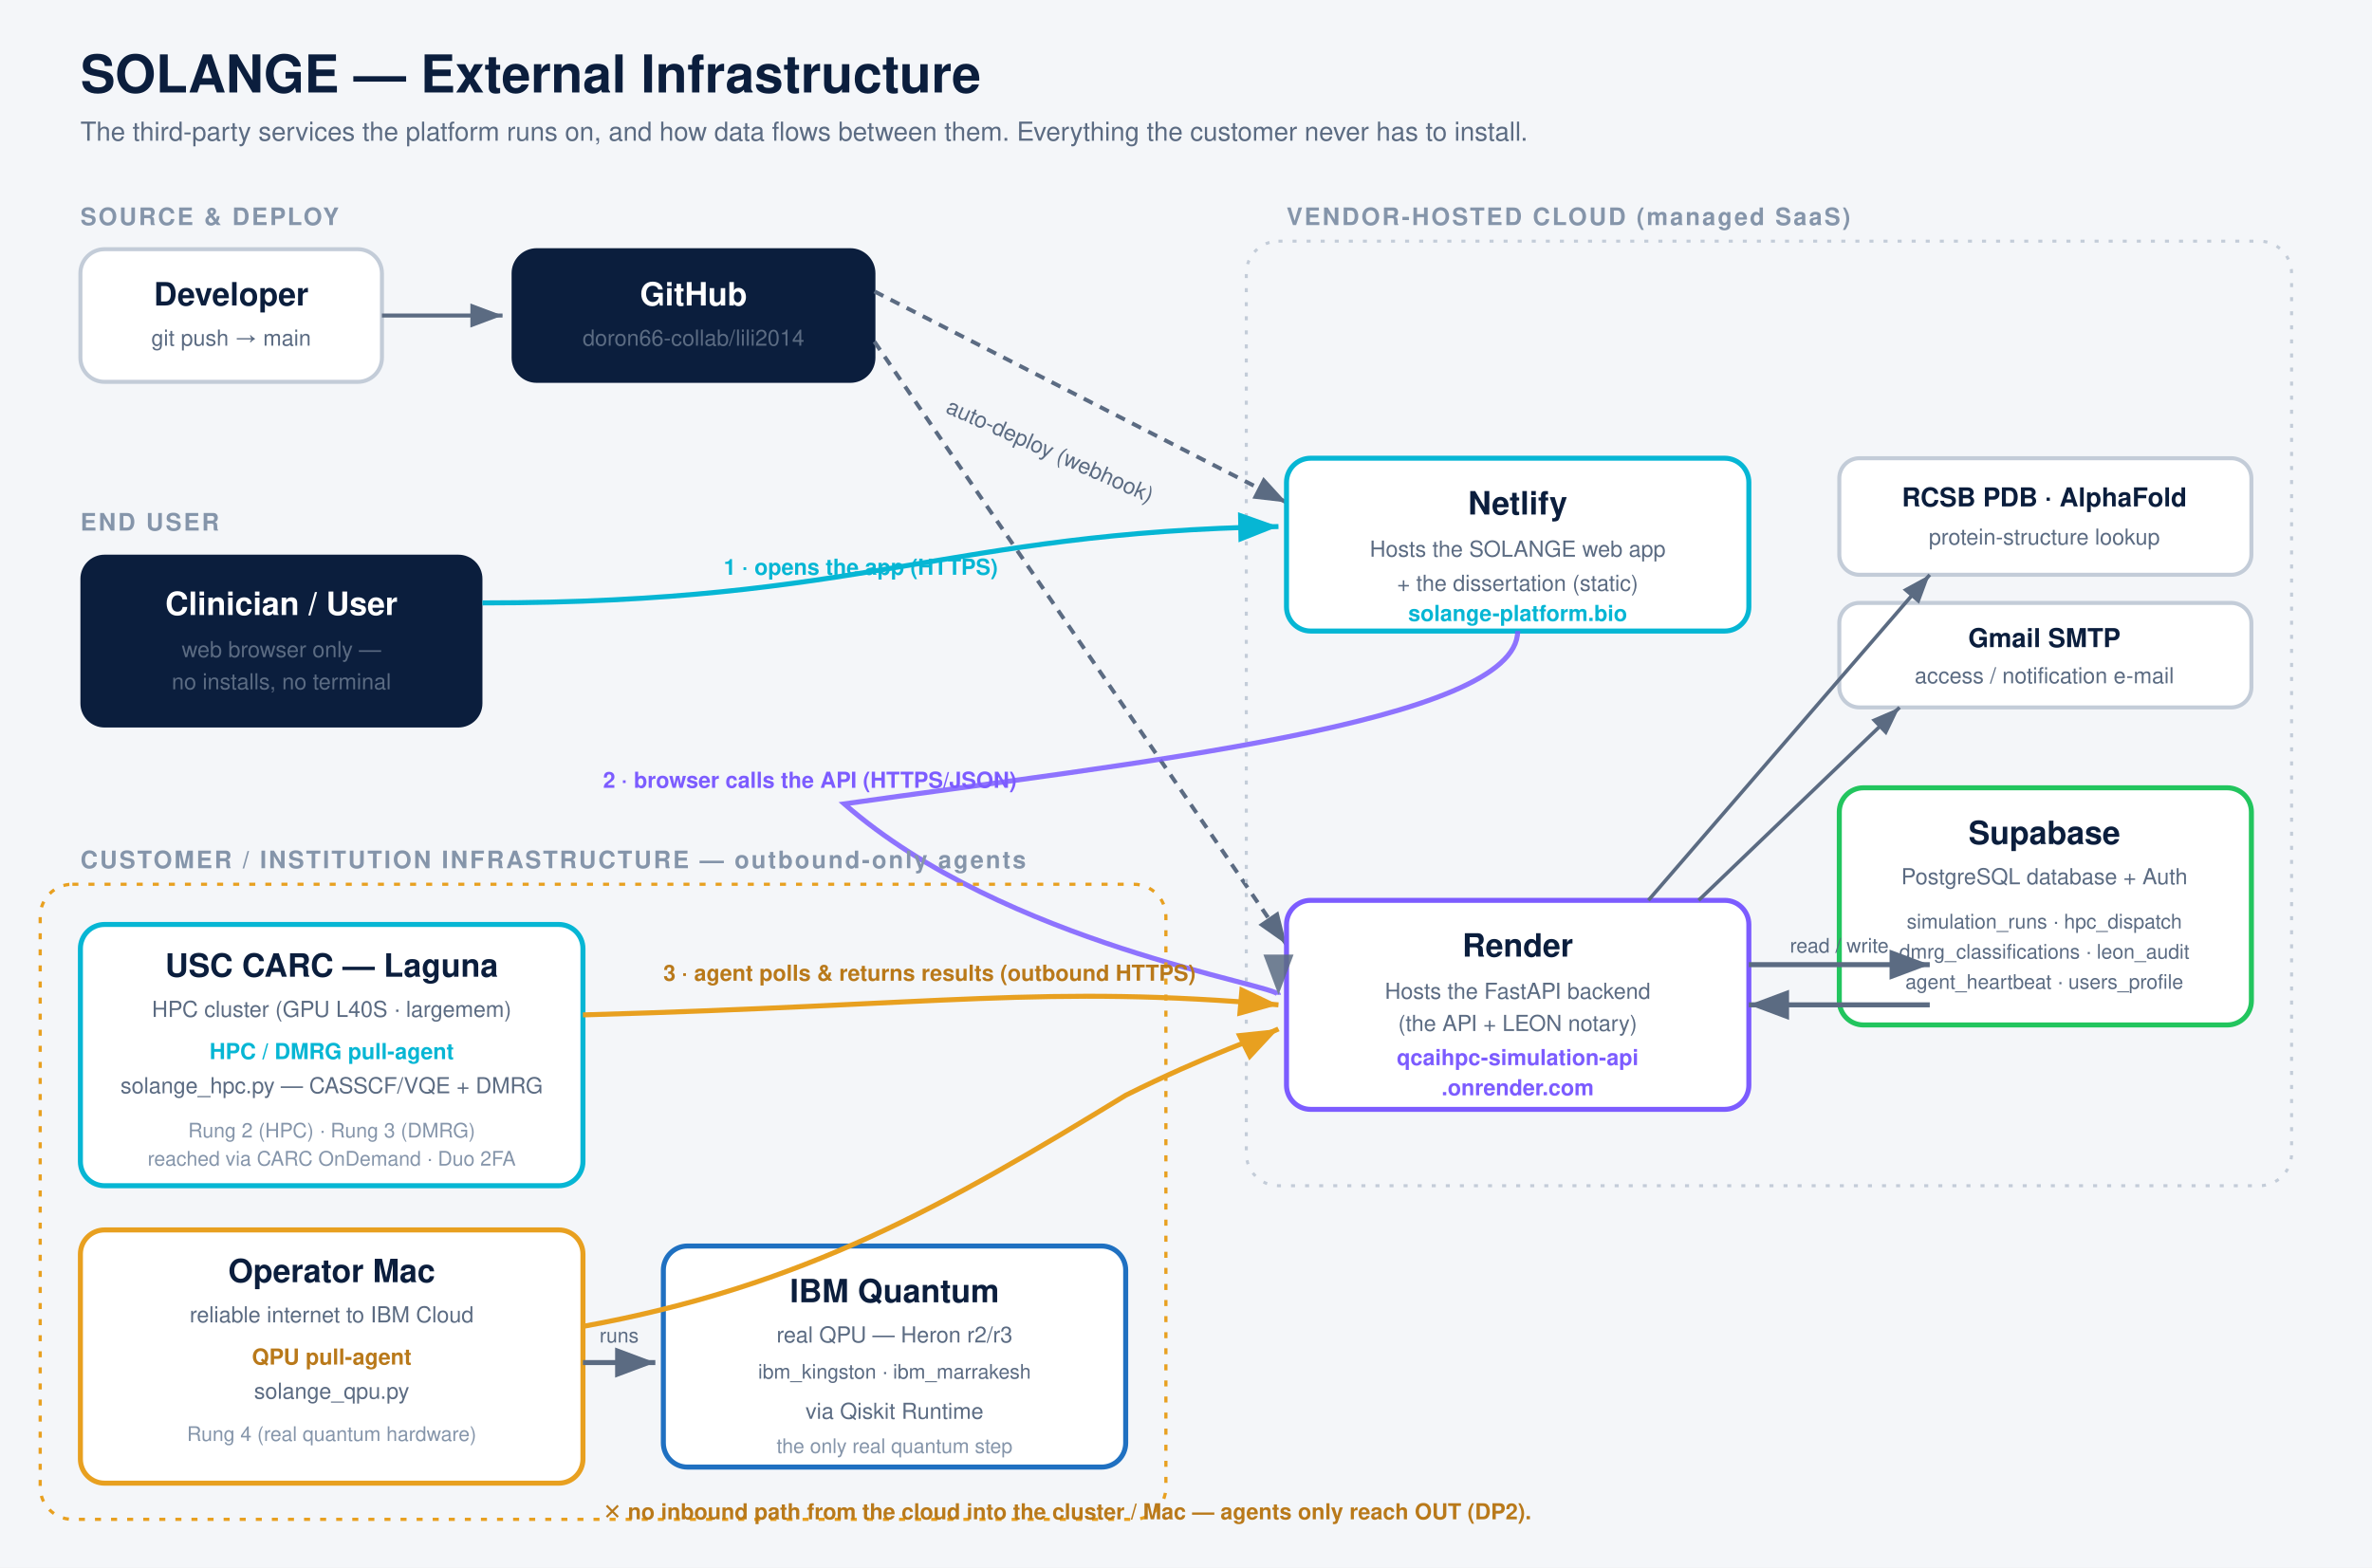
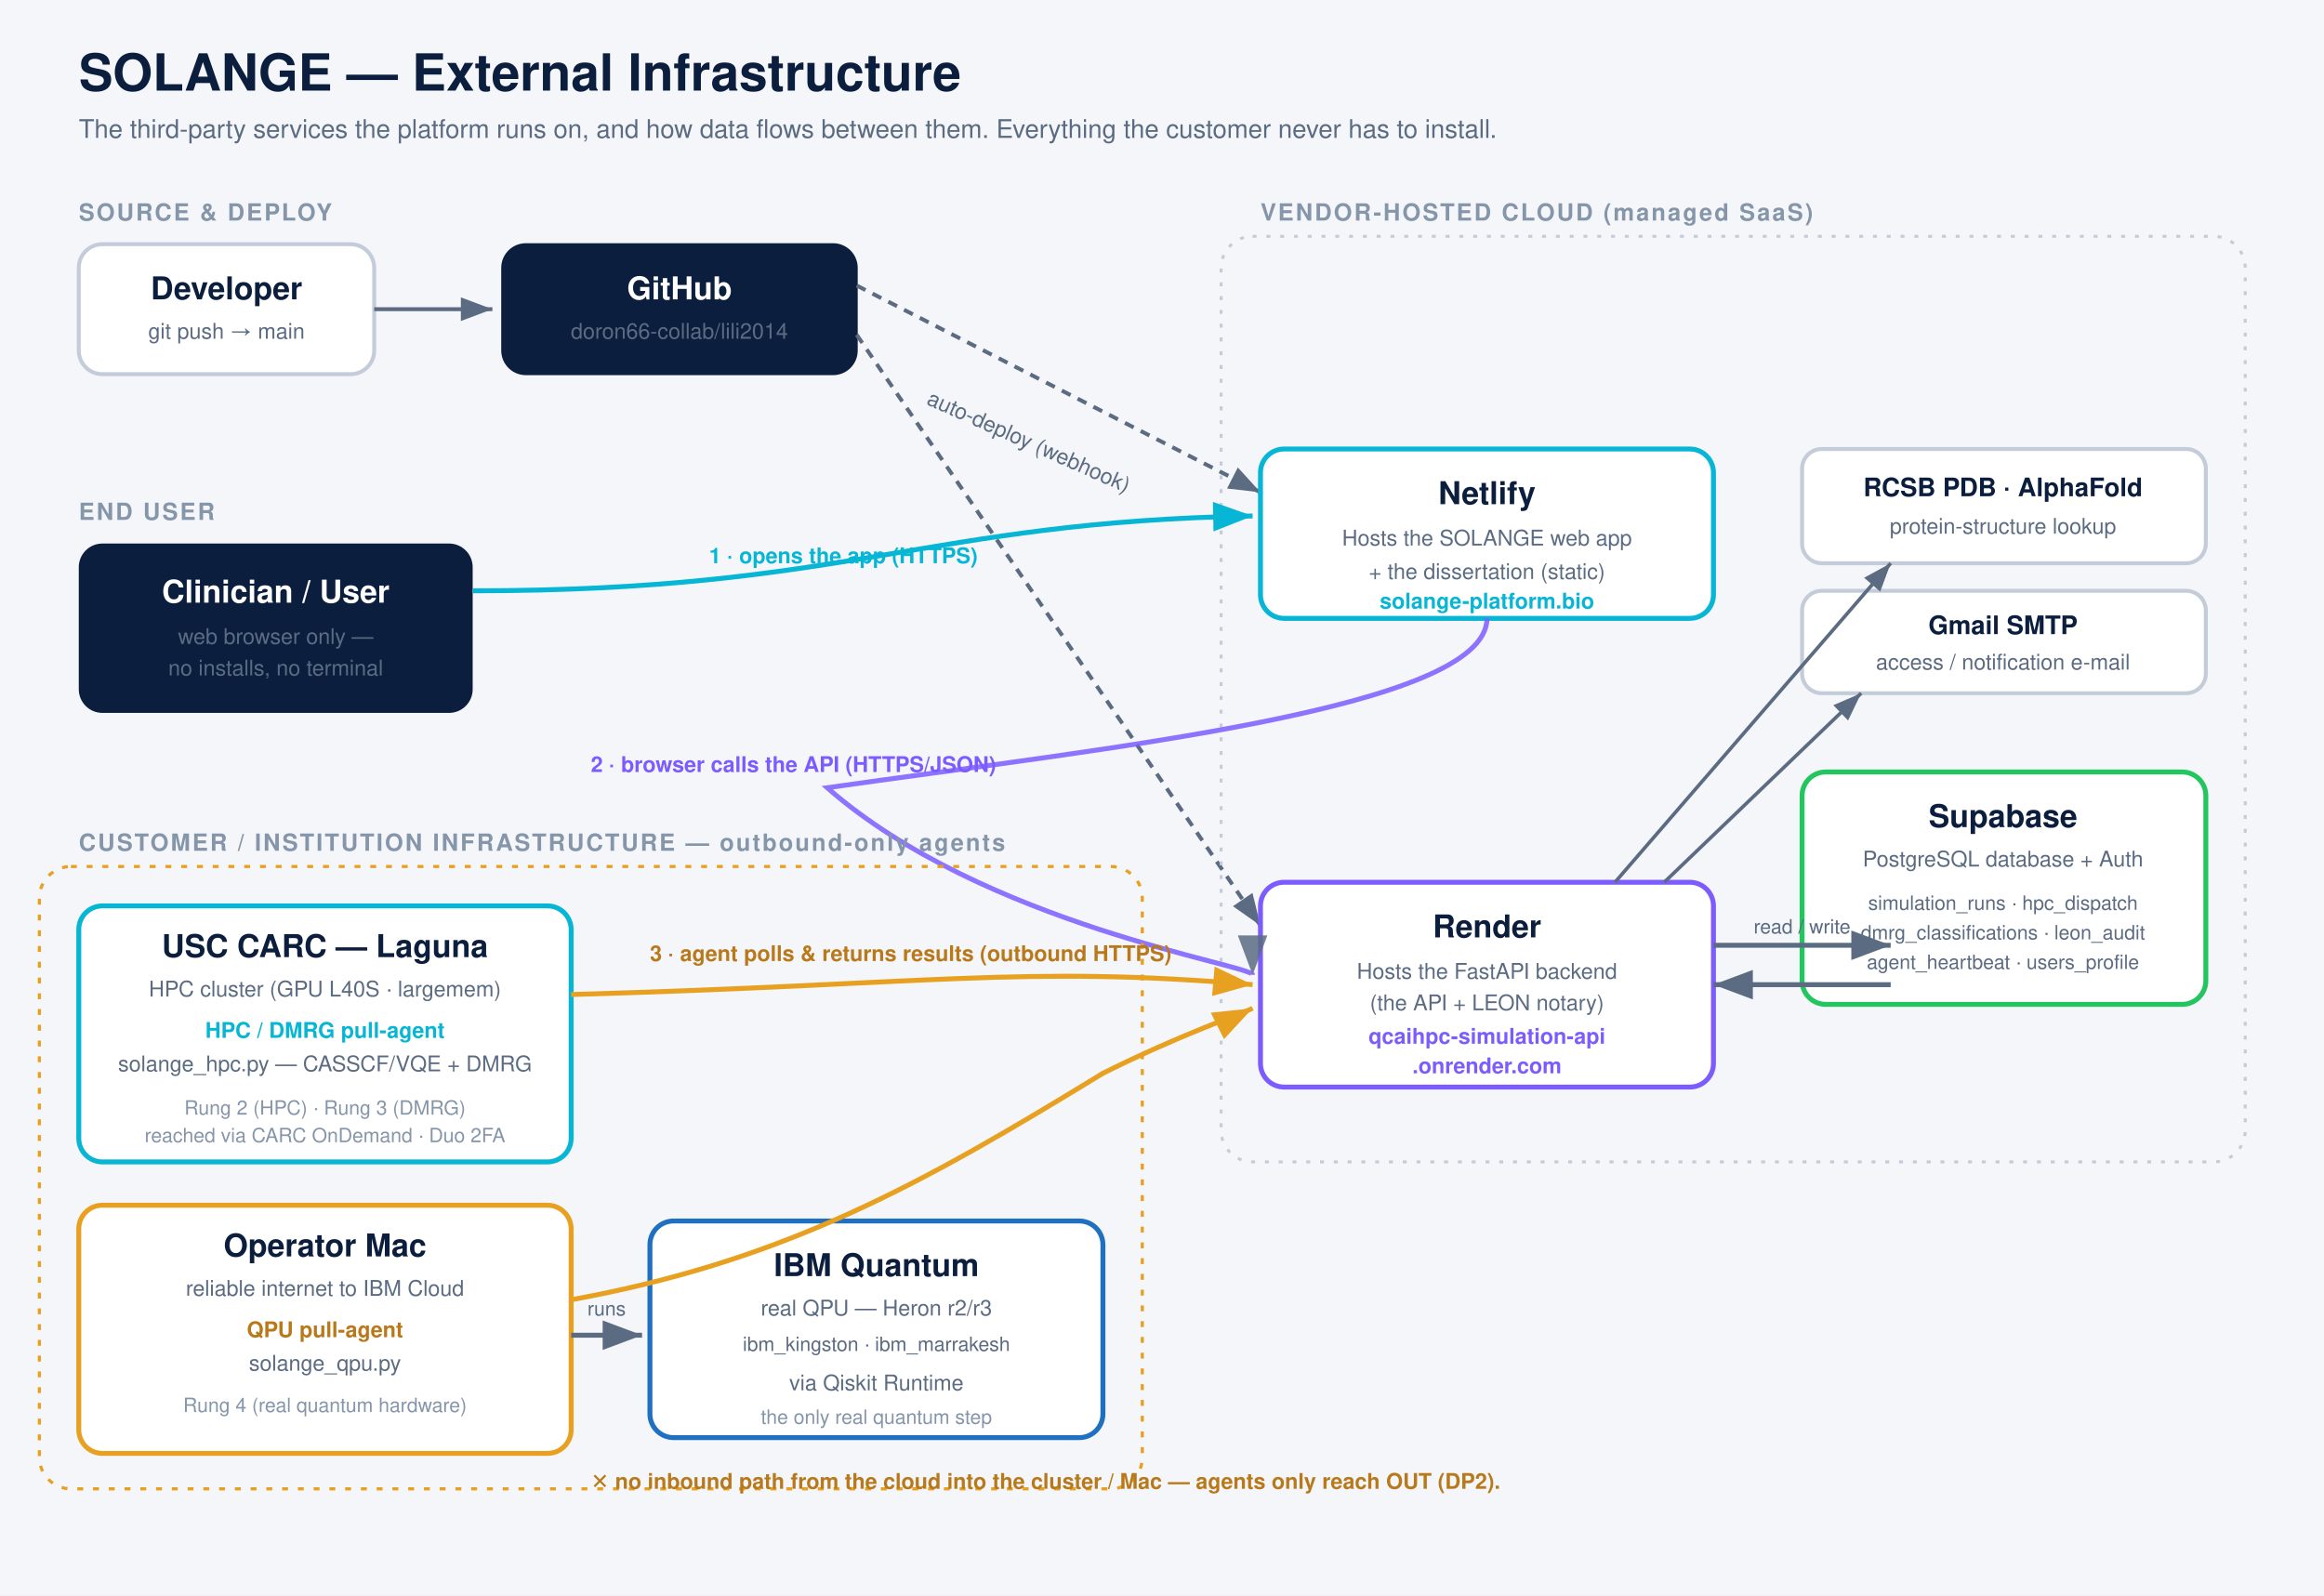
- <svg xmlns="http://www.w3.org/2000/svg" viewBox="0 0 1180 780" font-family="Segoe UI, Helvetica, Arial, sans-serif">
+ <svg xmlns="http://www.w3.org/2000/svg" viewBox="0 0 1180 810" font-family="Segoe UI, Helvetica, Arial, sans-serif">
  <defs>
    <marker id="ah" markerWidth="10" markerHeight="10" refX="8" refY="3" orient="auto" markerUnits="strokeWidth">
      <path d="M0,0 L8,3 L0,6 Z" fill="#5b6b82" />
    </marker>
    <marker id="ahg" markerWidth="10" markerHeight="10" refX="8" refY="3" orient="auto" markerUnits="strokeWidth">
      <path d="M0,0 L8,3 L0,6 Z" fill="#E8A020" />
    </marker>
    <marker id="aht" markerWidth="10" markerHeight="10" refX="8" refY="3" orient="auto" markerUnits="strokeWidth">
      <path d="M0,0 L8,3 L0,6 Z" fill="#06b6d4" />
    </marker>
    <style>
      .box{rx:12;ry:12;stroke-width:2}
      .title{font-weight:700;font-size:16px;fill:#0B1E3D}
      .sub{font-size:11px;fill:#5b6b82}
      .lbl{font-size:11px;fill:#5b6b82}
      .lblb{font-size:11px;font-weight:700}
      .hdr{font-size:12px;font-weight:700;letter-spacing:1px;fill:#8595aa}
      .white{fill:#ffffff}
    </style>
  </defs>
-   <rect x="0" y="0" width="1180" height="780" fill="#f4f6f9" />
+   <rect x="0" y="0" width="1180" height="810" fill="#f4f6f9" />
  <text x="40" y="46" font-size="26" font-weight="700" fill="#0B1E3D">SOLANGE — External Infrastructure</text>
  <text x="40" y="70" font-size="13" fill="#5b6b82">The third-party services the platform runs on, and how data flows between them. Everything the customer never has to install.</text>
  <text x="40" y="112" class="hdr">SOURCE &amp; DEPLOY</text>
  <rect x="40" y="124" width="150" height="66" rx="12" fill="#ffffff" stroke="#c3ccd8" stroke-width="2" />
  <text x="115" y="152" text-anchor="middle" class="title">Developer</text>
  <text x="115" y="172" text-anchor="middle" class="sub">git push → main</text>
  <rect x="255" y="124" width="180" height="66" rx="12" fill="#0B1E3D" stroke="#0B1E3D" />
  <text x="345" y="152" text-anchor="middle" class="title white">GitHub</text>
  <text x="345" y="172" text-anchor="middle" class="sub" fill="#aab6c6">doron66-collab/lili2014</text>
  <line x1="190" y1="157" x2="250" y2="157" stroke="#5b6b82" stroke-width="2" marker-end="url(#ah)" />
  <line x1="435" y1="145" x2="640" y2="250" stroke="#5b6b82" stroke-width="2" stroke-dasharray="5 4" marker-end="url(#ah)" />
  <line x1="435" y1="170" x2="640" y2="470" stroke="#5b6b82" stroke-width="2" stroke-dasharray="5 4" marker-end="url(#ah)" />
  <text x="470" y="205" class="lbl" transform="rotate(24 470 205)">auto-deploy (webhook)</text>
  <rect x="620" y="120" width="520" height="470" rx="16" fill="none" stroke="#c3ccd8" stroke-width="1.5" stroke-dasharray="2 5" />
  <text x="640" y="112" class="hdr">VENDOR-HOSTED CLOUD (managed SaaS)</text>
  <rect x="640" y="228" width="230" height="86" rx="12" fill="#ffffff" stroke="#06b6d4" stroke-width="2.5" />
  <text x="755" y="256" text-anchor="middle" class="title">Netlify</text>
  <text x="755" y="277" text-anchor="middle" class="sub">Hosts the SOLANGE web app</text>
  <text x="755" y="294" text-anchor="middle" class="sub">+ the dissertation (static)</text>
  <text x="755" y="309" text-anchor="middle" class="lblb" fill="#06b6d4">solange-platform.bio</text>
  <rect x="640" y="448" width="230" height="104" rx="12" fill="#ffffff" stroke="#7c5cff" stroke-width="2.5" />
  <text x="755" y="476" text-anchor="middle" class="title">Render</text>
  <text x="755" y="497" text-anchor="middle" class="sub">Hosts the FastAPI backend</text>
  <text x="755" y="513" text-anchor="middle" class="sub">(the API + LEON notary)</text>
  <text x="755" y="530" text-anchor="middle" class="lblb" fill="#7c5cff">qcaihpc-simulation-api</text>
  <text x="755" y="545" text-anchor="middle" class="lblb" fill="#7c5cff">.onrender.com</text>
  <rect x="915" y="392" width="205" height="118" rx="12" fill="#ffffff" stroke="#22c55e" stroke-width="2.5" />
  <text x="1017" y="420" text-anchor="middle" class="title">Supabase</text>
  <text x="1017" y="440" text-anchor="middle" class="sub">PostgreSQL database + Auth</text>
  <text x="1017" y="462" text-anchor="middle" style="font-size:10px;fill:#5b6b82">simulation_runs · hpc_dispatch</text>
  <text x="1017" y="477" text-anchor="middle" style="font-size:10px;fill:#5b6b82">dmrg_classifications · leon_audit</text>
  <text x="1017" y="492" text-anchor="middle" style="font-size:10px;fill:#5b6b82">agent_heartbeat · users_profile</text>
  <rect x="915" y="228" width="205" height="58" rx="10" fill="#ffffff" stroke="#c3ccd8" stroke-width="2" />
  <text x="1017" y="252" text-anchor="middle" style="font-size:13px;font-weight:700;fill:#0B1E3D">RCSB PDB · AlphaFold</text>
  <text x="1017" y="271" text-anchor="middle" class="sub">protein-structure lookup</text>
  <rect x="915" y="300" width="205" height="52" rx="10" fill="#ffffff" stroke="#c3ccd8" stroke-width="2" />
  <text x="1017" y="322" text-anchor="middle" style="font-size:13px;font-weight:700;fill:#0B1E3D">Gmail SMTP</text>
  <text x="1017" y="340" text-anchor="middle" class="sub">access / notification e-mail</text>
  <line x1="870" y1="480" x2="960" y2="480" stroke="#5b6b82" stroke-width="2.5" marker-end="url(#ah)" />
  <line x1="960" y1="500" x2="870" y2="500" stroke="#5b6b82" stroke-width="2.5" marker-end="url(#ah)" />
  <text x="915" y="474" text-anchor="middle" style="font-size:10px;fill:#5b6b82">read / write</text>
  <line x1="820" y1="448" x2="960" y2="286" stroke="#5b6b82" stroke-width="1.8" marker-end="url(#ah)" />
  <line x1="845" y1="448" x2="945" y2="352" stroke="#5b6b82" stroke-width="1.8" marker-end="url(#ah)" />
  <text x="40" y="264" class="hdr">END USER</text>
  <rect x="40" y="276" width="200" height="86" rx="12" fill="#0B1E3D" />
  <text x="140" y="306" text-anchor="middle" class="title white">Clinician / User</text>
  <text x="140" y="327" text-anchor="middle" class="sub" fill="#aab6c6">web browser only —</text>
  <text x="140" y="343" text-anchor="middle" class="sub" fill="#aab6c6">no installs, no terminal</text>
  <path d="M240 300 C 430 300, 470 265, 636 262" fill="none" stroke="#06b6d4" stroke-width="2.5" marker-end="url(#aht)" />
  <text x="360" y="286" class="lblb" fill="#06b6d4">1 · opens the app (HTTPS)</text>
  <path d="M755 314 C 755 360, 560 380, 420 400 C 500 470, 636 490, 636 495" fill="none" stroke="#7c5cff" stroke-width="2.5" marker-end="url(#ah)" opacity="0.85" />
  <text x="300" y="392" class="lblb" fill="#7c5cff">2 · browser calls the API (HTTPS/JSON)</text>
  <rect x="20" y="440" width="560" height="316" rx="16" fill="none" stroke="#E8A020" stroke-width="1.6" stroke-dasharray="3 5" />
  <text x="40" y="432" class="hdr" fill="#b9791a">CUSTOMER / INSTITUTION INFRASTRUCTURE — outbound-only agents</text>
  <rect x="40" y="460" width="250" height="130" rx="12" fill="#ffffff" stroke="#06b6d4" stroke-width="2.5" />
  <text x="165" y="486" text-anchor="middle" class="title">USC CARC — Laguna</text>
  <text x="165" y="506" text-anchor="middle" class="sub">HPC cluster (GPU L40S · largemem)</text>
  <text x="165" y="527" text-anchor="middle" class="lblb" fill="#06b6d4">HPC / DMRG pull-agent</text>
  <text x="165" y="544" text-anchor="middle" class="sub">solange_hpc.py — CASSCF/VQE + DMRG</text>
  <text x="165" y="566" text-anchor="middle" style="font-size:10px;fill:#8595aa">Rung 2 (HPC) · Rung 3 (DMRG)</text>
  <text x="165" y="580" text-anchor="middle" style="font-size:10px;fill:#8595aa">reached via CARC OnDemand · Duo 2FA</text>
  <rect x="40" y="612" width="250" height="126" rx="12" fill="#ffffff" stroke="#E8A020" stroke-width="2.5" />
  <text x="165" y="638" text-anchor="middle" class="title">Operator Mac</text>
  <text x="165" y="658" text-anchor="middle" class="sub">reliable internet to IBM Cloud</text>
  <text x="165" y="679" text-anchor="middle" class="lblb" fill="#b9791a">QPU pull-agent</text>
  <text x="165" y="696" text-anchor="middle" class="sub">solange_qpu.py</text>
  <text x="165" y="717" text-anchor="middle" style="font-size:10px;fill:#8595aa">Rung 4 (real quantum hardware)</text>
  <rect x="330" y="620" width="230" height="110" rx="12" fill="#ffffff" stroke="#1f70c1" stroke-width="2.5" />
  <text x="445" y="648" text-anchor="middle" class="title">IBM Quantum</text>
  <text x="445" y="668" text-anchor="middle" class="sub">real QPU — Heron r2/r3</text>
  <text x="445" y="686" text-anchor="middle" style="font-size:10px;fill:#5b6b82">ibm_kingston · ibm_marrakesh</text>
  <text x="445" y="706" text-anchor="middle" class="sub">via Qiskit Runtime</text>
  <text x="445" y="723" text-anchor="middle" style="font-size:10px;fill:#8595aa">the only real quantum step</text>
  <path d="M290 505 C 470 500, 520 490, 636 500" fill="none" stroke="#E8A020" stroke-width="2.5" marker-end="url(#ahg)" />
  <text x="330" y="488" class="lblb" fill="#b9791a">3 · agent polls &amp; returns results (outbound HTTPS)</text>
  <path d="M290 660 C 400 640, 470 600, 560 545 C 600 525, 630 515, 636 512" fill="none" stroke="#E8A020" stroke-width="2.5" marker-end="url(#ahg)" />
  <line x1="290" y1="678" x2="326" y2="678" stroke="#5b6b82" stroke-width="2.5" marker-end="url(#ah)" />
  <text x="308" y="668" text-anchor="middle" style="font-size:10px;fill:#5b6b82">runs</text>
  <text x="300" y="756" style="font-size:11px;font-weight:700;fill:#b9791a">✕ no inbound path from the cloud into the cluster / Mac — agents only reach OUT (DP2).</text>
</svg>
